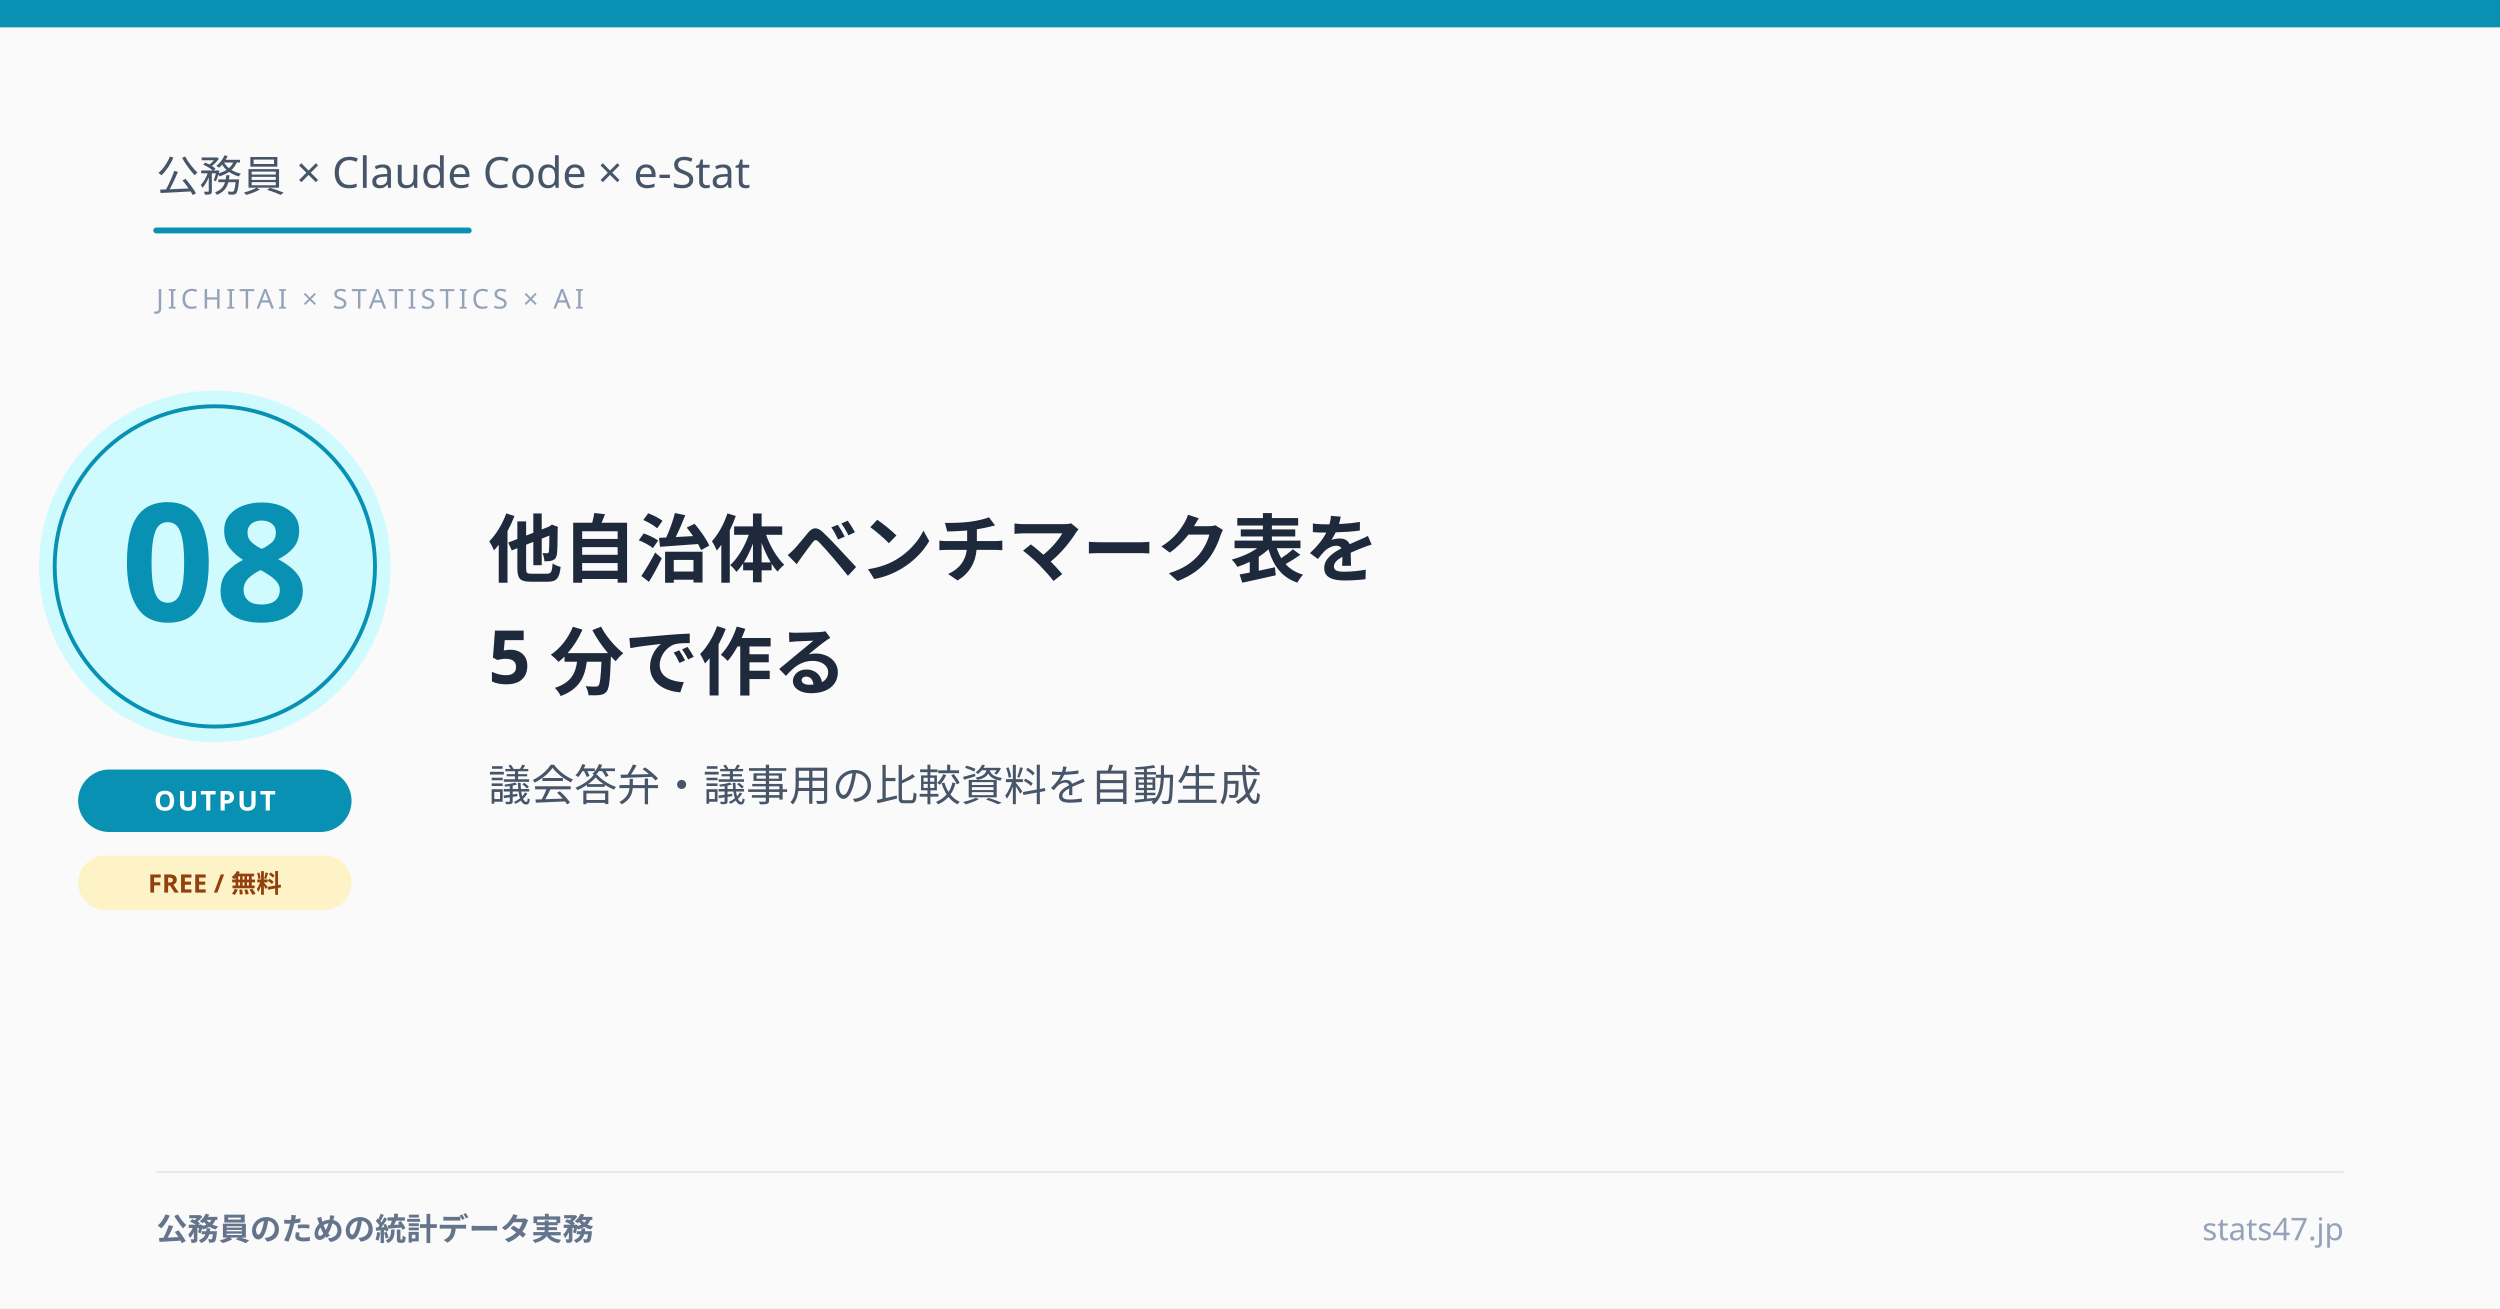
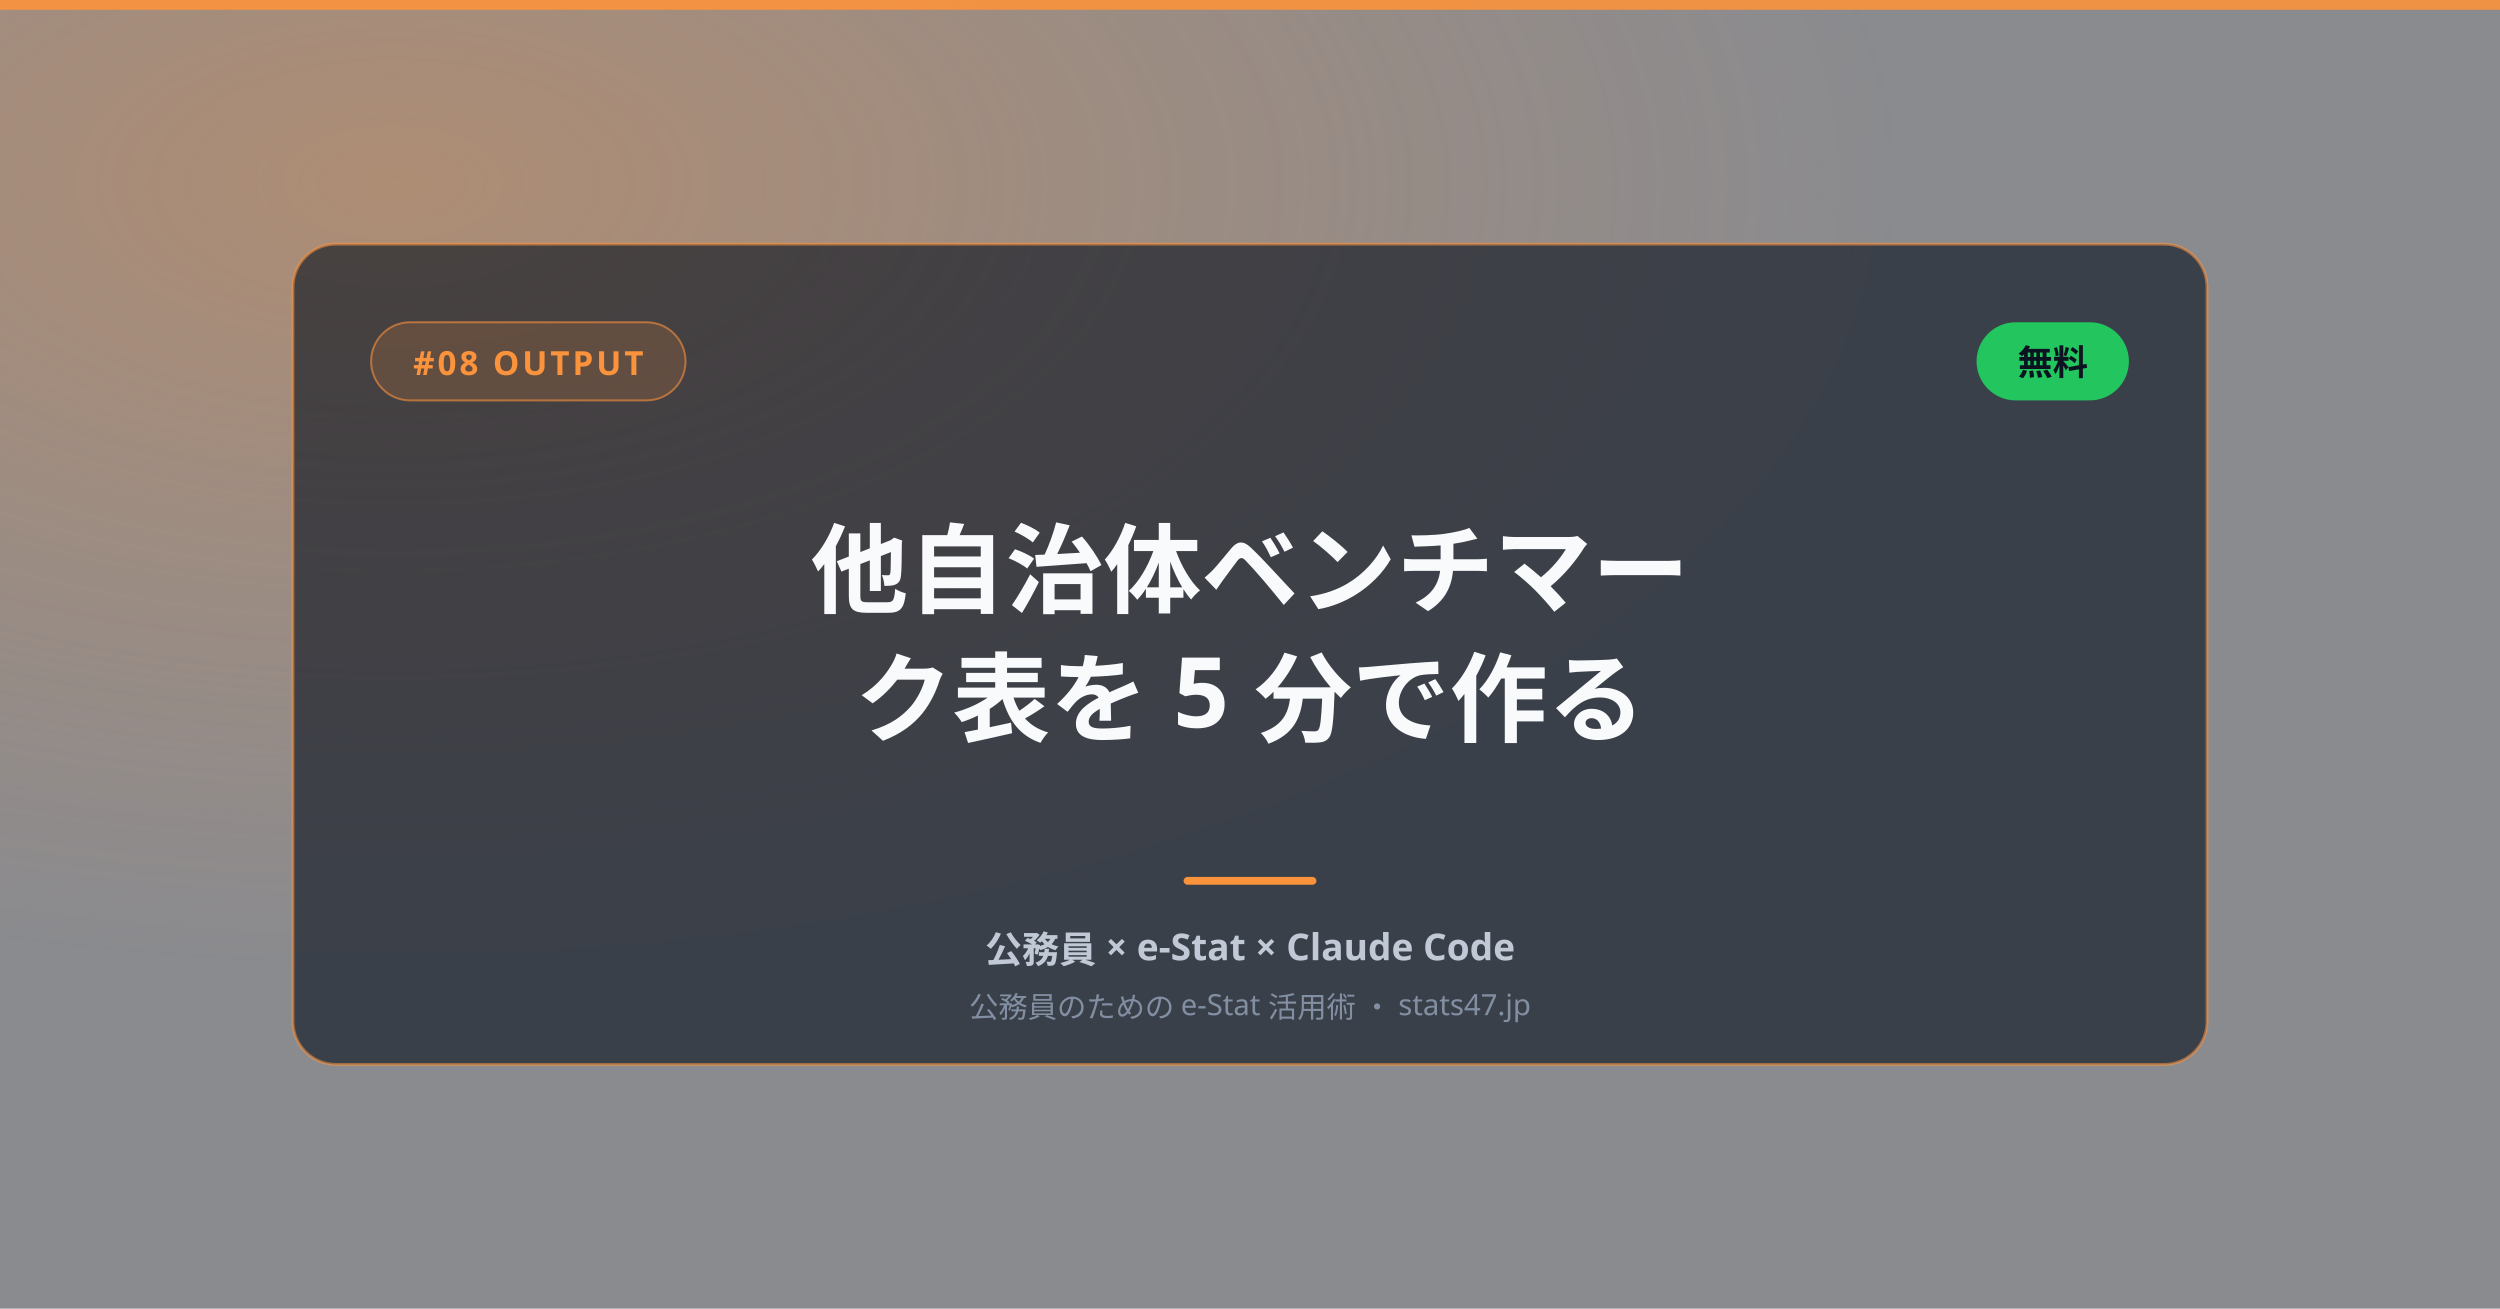
- <svg xmlns="http://www.w3.org/2000/svg" viewBox="0 0 1280 670">
-   <style>
-   text { font-family: 'Hiragino Kaku Gothic ProN', 'Yu Gothic', 'Noto Sans JP', sans-serif; }
- </style>
-   <rect width="1280" height="670" fill="#fafafa" />
-   <rect x="0" y="0" width="1280" height="14" fill="#0891b2" />
-   <text x="80" y="98" font-size="22" font-weight="500" fill="#475569">公務員 × Claude Code × e-Stat</text>
-   <line x1="80" y1="118" x2="240" y2="118" stroke="#0891b2" stroke-width="3" stroke-linecap="round" />
-   <text x="80" y="158" font-size="14" font-weight="500" fill="#94a3b8" letter-spacing="2">JICHITAI × STATISTICS × AI</text>
-   <circle cx="110" cy="290" r="90" fill="#cffafe" />
-   <circle cx="110" cy="290" r="82" fill="none" stroke="#0891b2" stroke-width="2" />
-   <text x="110" y="318" text-anchor="middle" font-size="84" font-weight="900" fill="#0891b2">08</text>
-   <rect x="40" y="394" width="140" height="32" rx="16" fill="#0891b2" />
-   <text x="110" y="415" text-anchor="middle" font-size="14" font-weight="700" fill="#ffffff" letter-spacing="1">OUTPUT</text>
-   <rect x="40" y="438" width="140" height="28" rx="14" fill="#fef3c7" />
-   <text x="110" y="457" text-anchor="middle" font-size="13" font-weight="700" fill="#92400e">FREE / 無料</text>
-   <text x="250" y="295" font-size="38" font-weight="bold" fill="#1e293b">他自治体ベンチマーク表を</text>
-   <text x="250" y="350" font-size="38" font-weight="bold" fill="#1e293b">5 分で作る</text>
-   <text x="250" y="410" font-size="22" font-weight="500" fill="#475569">議会答弁・議事用の比較資料を自動生成</text>
-   <line x1="80" y1="600" x2="1200" y2="600" stroke="#e2e8f0" stroke-width="1" />
-   <text x="80" y="635" font-size="16" font-weight="600" fill="#64748b">公務員のための統計データ実務</text>
-   <text x="1200" y="635" text-anchor="end" font-size="16" font-weight="500" fill="#94a3b8">stats47.jp</text>
+ <svg xmlns="http://www.w3.org/2000/svg" width="1280" height="670" viewBox="0 0 1280 670">
+   <defs>
+     <radialGradient id="tone" cx="16%" cy="14%" r="60%">
+       <stop offset="0%" stop-color="#fb923c" stop-opacity="0.32" />
+       <stop offset="100%" stop-color="#fb923c" stop-opacity="0" />
+     </radialGradient>
+   </defs>
+   <rect width="1280" height="670" fill="#060a13" opacity="0.44" />
+   <rect width="1280" height="670" fill="url(#tone)" />
+   <rect x="0" y="0" width="1280" height="5" fill="#fb923c" opacity="0.9" />
+   <rect x="150" y="125" width="980" height="420" rx="22" fill="#0b1220" fill-opacity="0.62" stroke="#fb923c" stroke-opacity="0.55" stroke-width="1.5" />
+   <rect x="190" y="165" width="161" height="40" rx="20" fill="#fb923c" fill-opacity="0.16" stroke="#fb923c" stroke-opacity="0.6" stroke-width="1" />
+   <text x="270.5" y="192" text-anchor="middle" font-size="17" font-weight="700" letter-spacing="1.5" font-family="'Arial','Helvetica',sans-serif" fill="#fb923c">#08  OUTPUT</text>
+   <rect x="1012" y="165" width="78" height="40" rx="20" fill="#22c55e" />
+   <text x="1051" y="192" text-anchor="middle" font-size="18" font-weight="800" fill="#0b1220">無料</text>
+   <style>text{font-family:'Hiragino Kaku Gothic ProN','Yu Gothic','Noto Sans JP',sans-serif;}</style>
+   <text x="640" y="310" text-anchor="middle" font-size="50" font-weight="800" fill="#f8fafc">他自治体ベンチマー</text>
+   <text x="640" y="376" text-anchor="middle" font-size="50" font-weight="800" fill="#f8fafc">ク表を 5 分で作る</text>
+   <rect x="606" y="449" width="68" height="4" rx="2" fill="#fb923c" />
+   <text x="640" y="493" text-anchor="middle" font-size="19" font-weight="600" fill="#cbd5e1" opacity="0.92">公務員 × e-Stat × Claude Code</text>
+   <text x="640" y="521" text-anchor="middle" font-size="15" font-weight="500" fill="#94a3b8" opacity="0.8">公務員のための e-Stat 活用術 ・ stats47.jp</text>
</svg>
